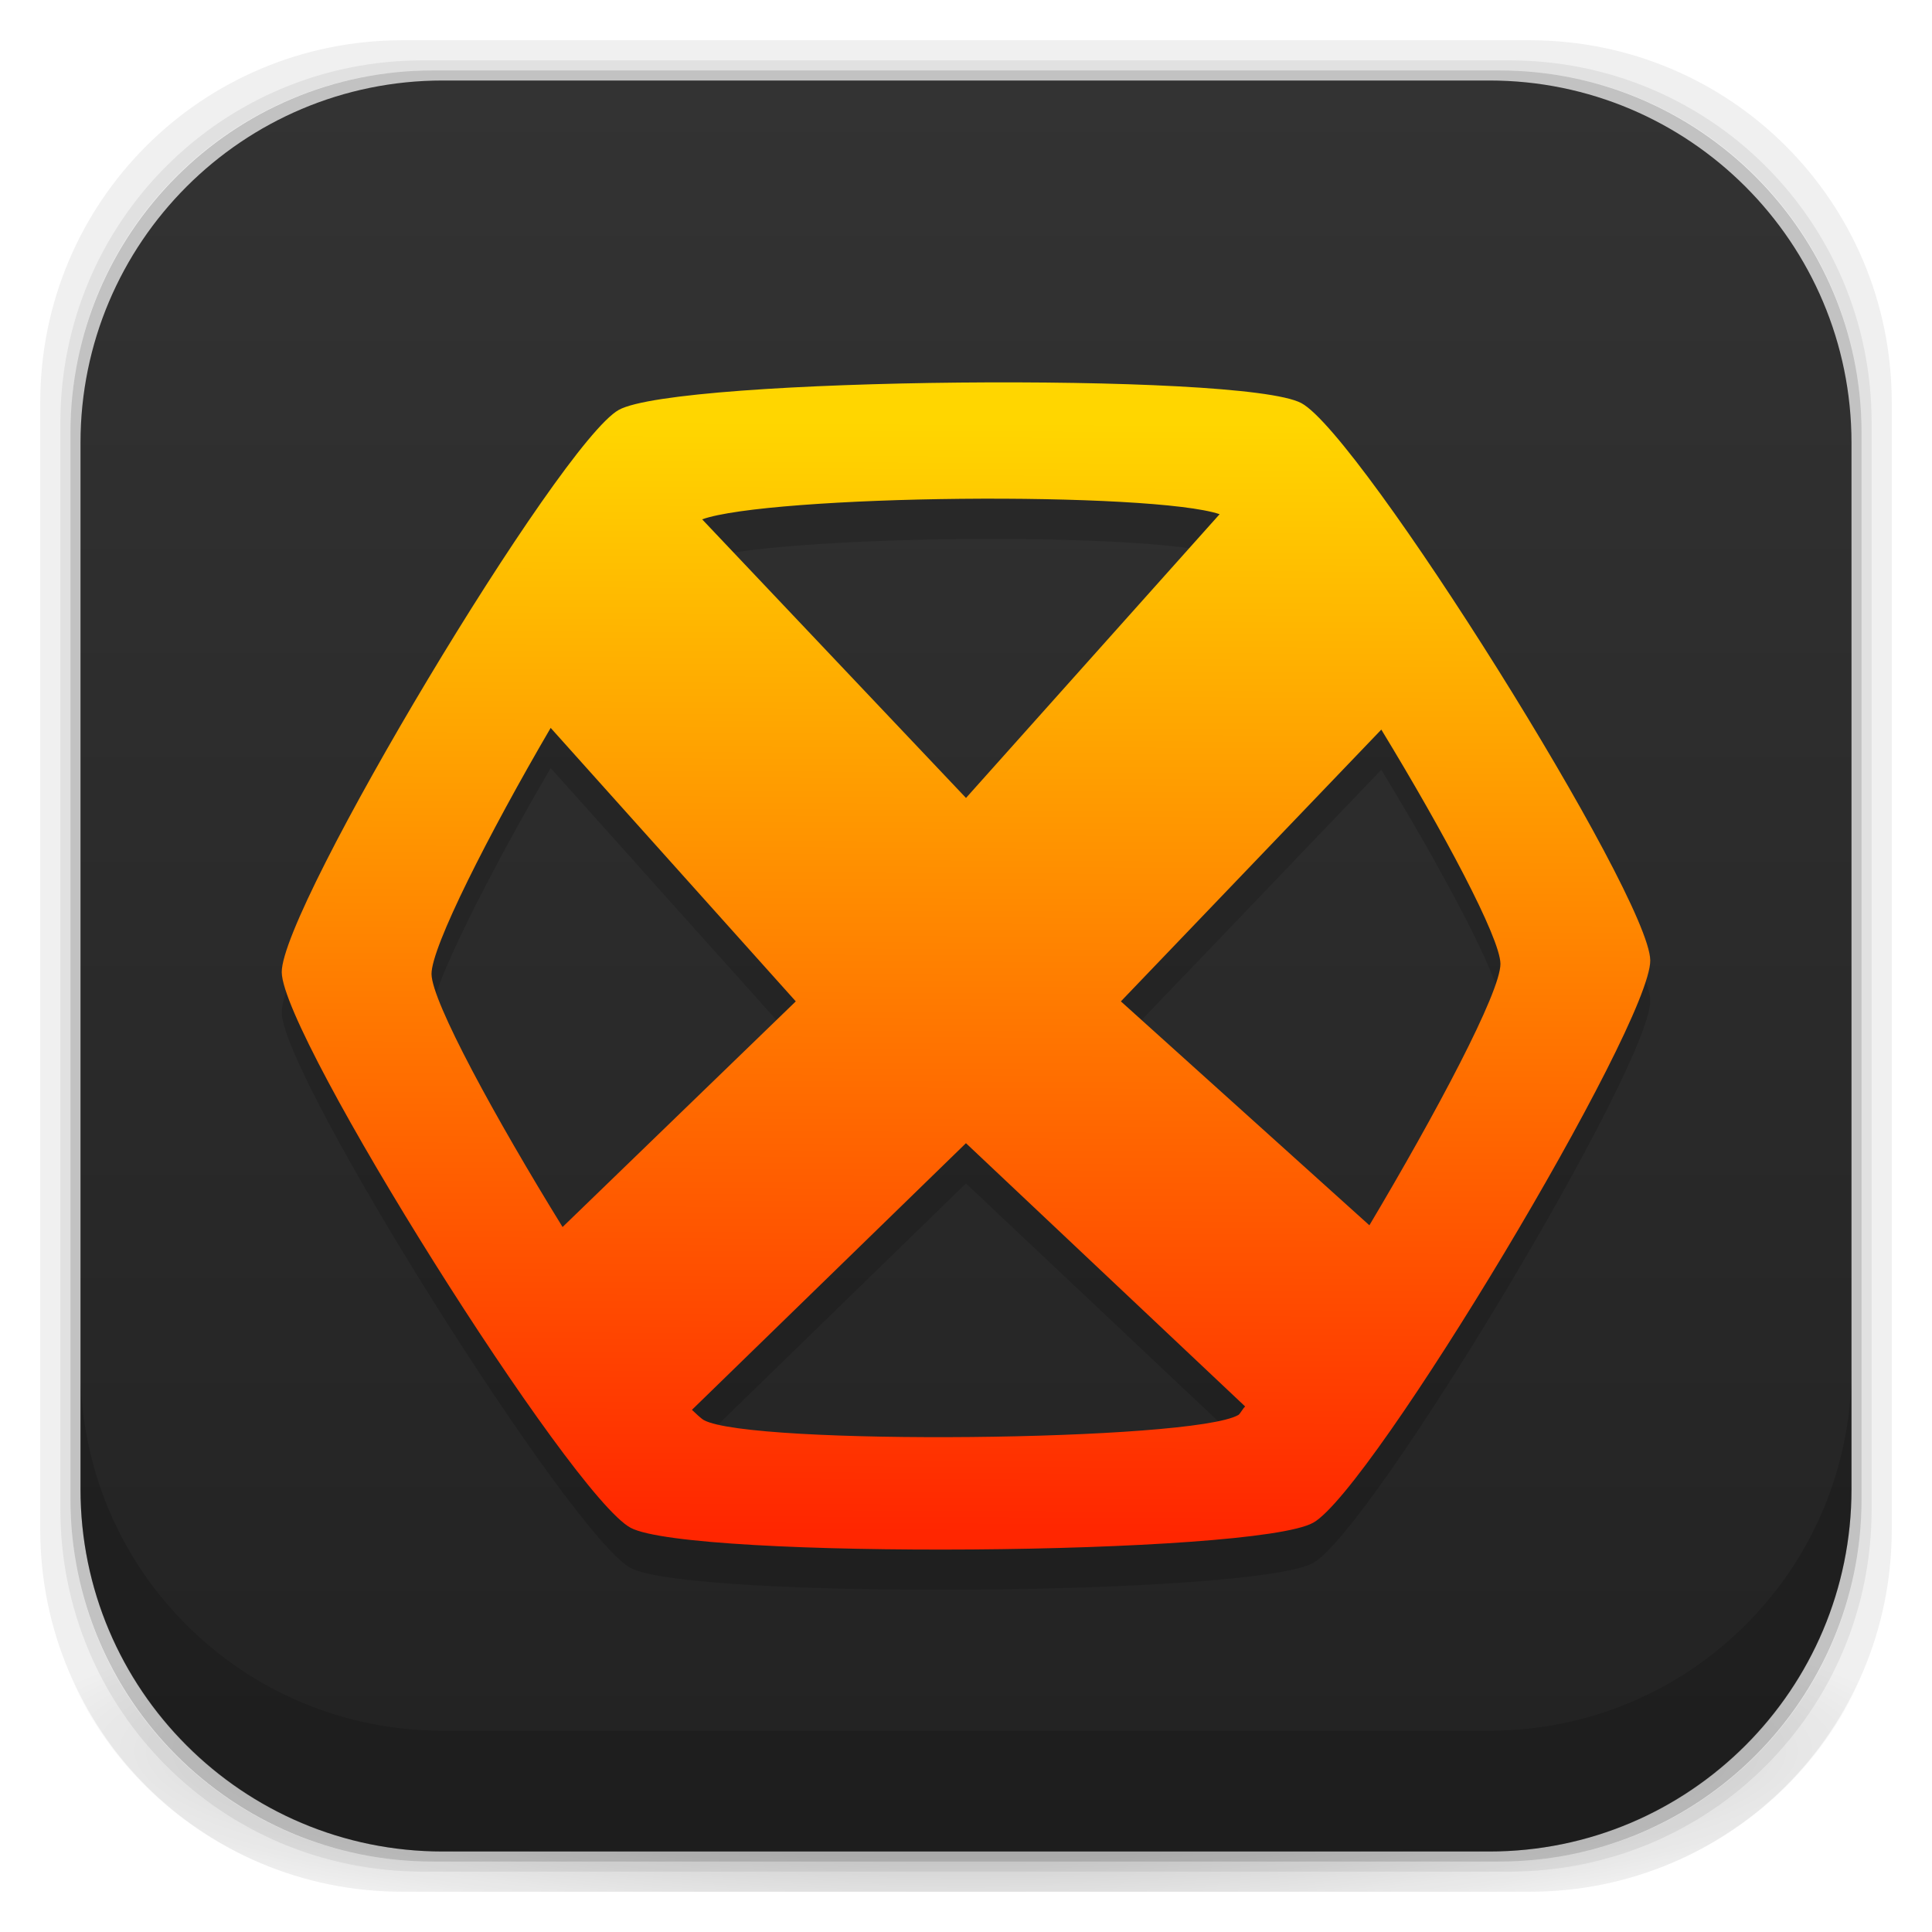
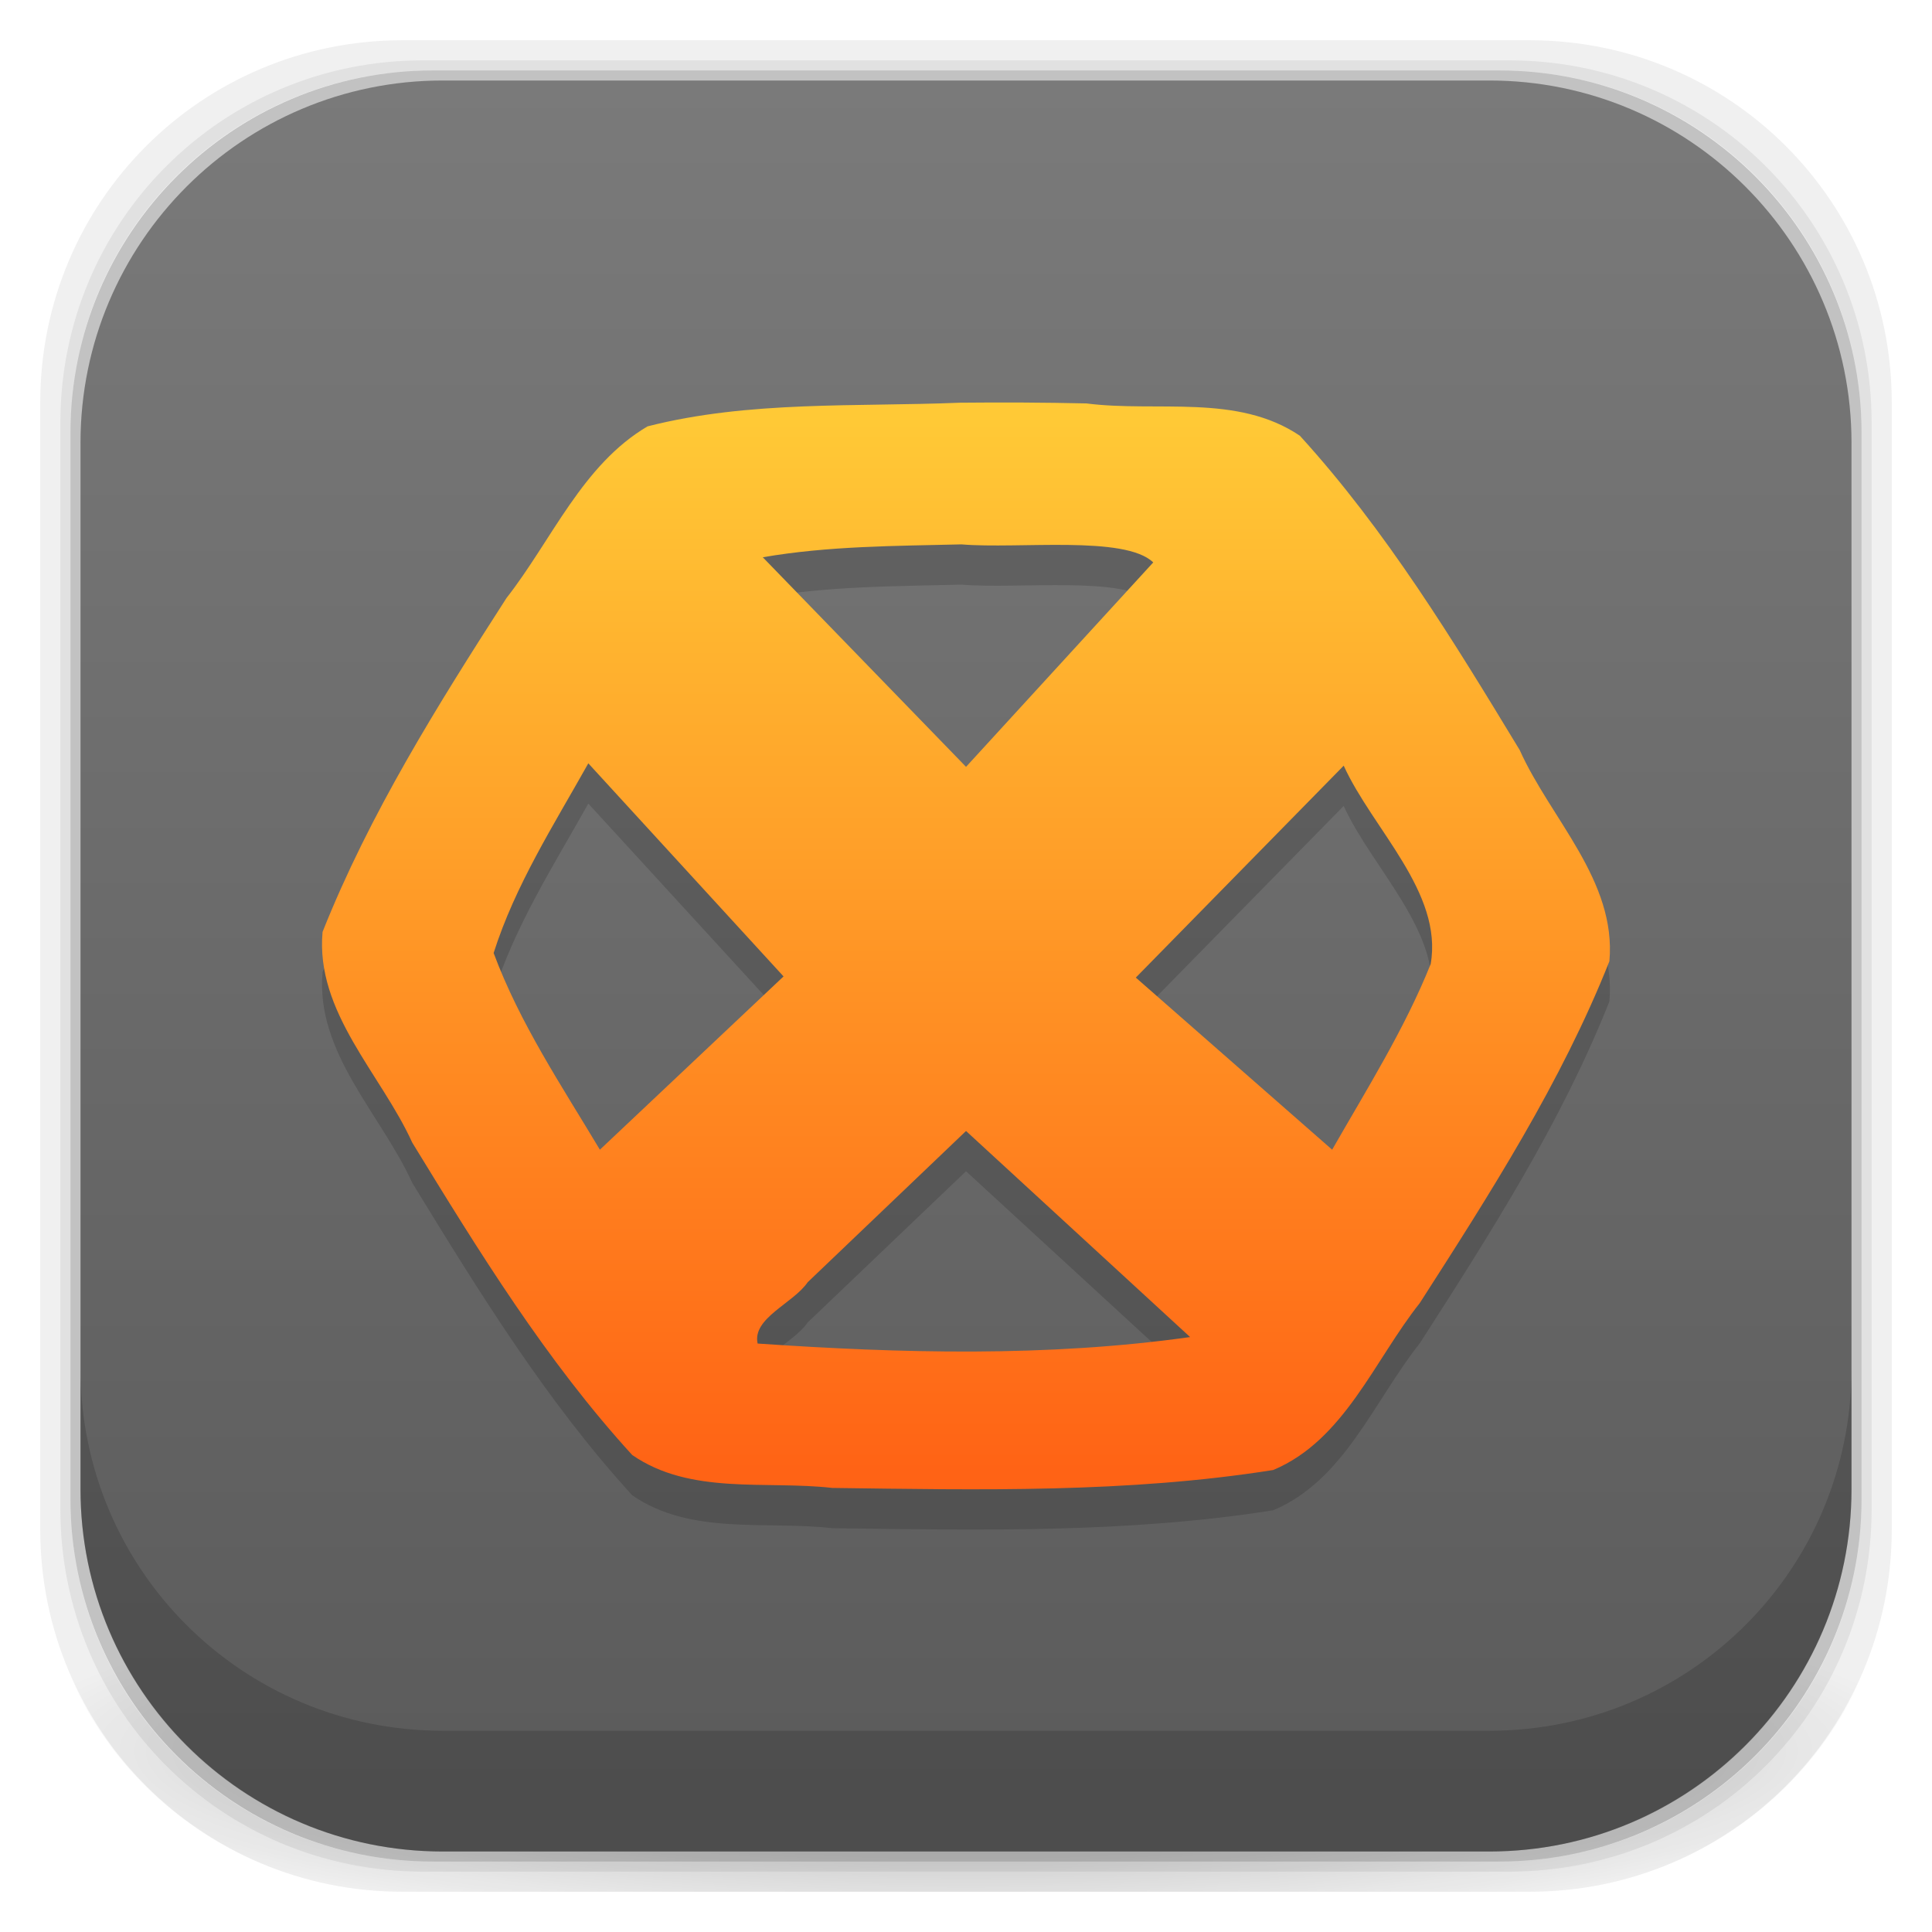
<svg xmlns="http://www.w3.org/2000/svg" xmlns:xlink="http://www.w3.org/1999/xlink" width="48" height="48" id="svg4230" version="1.1">
  <defs id="defs4232">
    <linearGradient id="linearGradient3796">
-       <stop style="stop-color:#f7f7f7;stop-opacity:1;" offset="0" id="stop3798" />
-       <stop style="stop-color:#ececec;stop-opacity:1;" offset="1" id="stop3800" />
-     </linearGradient>
-     <linearGradient id="linearGradient4524">
-       <stop style="stop-color:#222222;stop-opacity:1;" offset="0" id="stop4526" />
-       <stop style="stop-color:#333333;stop-opacity:1;" offset="1" id="stop4528" />
+       <stop style="stop-color:#7a7a7a;stop-opacity:1;" offset="0" id="stop3798" />
+       <stop style="stop-color:#5a5a5a;stop-opacity:1;" offset="1" id="stop3800" />
    </linearGradient>
    <linearGradient id="linearGradient4243">
      <stop style="stop-color:#000000;stop-opacity:1;" offset="0" id="stop4245" />
      <stop style="stop-color:#000000;stop-opacity:0;" offset="1" id="stop4247" />
    </linearGradient>
    <radialGradient xlink:href="#linearGradient4243" id="radialGradient4274" gradientUnits="userSpaceOnUse" gradientTransform="matrix(1.043478,0,0,0.1956518,-1.04348,35.18481)" cx="24" cy="42.5" fx="24" fy="42.5" r="23" />
-     <linearGradient xlink:href="#linearGradient4524" id="linearGradient4530" x1="24" y1="46" x2="24" y2="2" gradientUnits="userSpaceOnUse" />
-     <linearGradient id="linearGradient3068-1">
-       <stop style="stop-color:#dfdfdf;stop-opacity:1;" offset="0" id="stop3070-5" />
-       <stop style="stop-color:#ffffff;stop-opacity:1;" offset="1" id="stop3072-7" />
+     <linearGradient xlink:href="#linearGradient3796" id="linearGradient4530" x1="24" y1="46" x2="24" y2="2" gradientUnits="userSpaceOnUse" gradientTransform="translate(0,-47.99997)" />
+     <linearGradient xlink:href="#linearGradient2289-4-2" id="linearGradient3935" x1="25" y1="37" x2="25" y2="10" gradientUnits="userSpaceOnUse" gradientTransform="matrix(1.0625,0,0,1.037037,-1.499999,-1.370388)" />
+     <filter style="color-interpolation-filters:sRGB;" id="filter3183-8">
+       <feFlood result="flood" flood-color="rgb(0,0,0)" flood-opacity="0.3" id="feFlood3185-9" />
+       <feComposite result="composite1" operator="in" in="flood" in2="SourceGraphic" id="feComposite3187-5" />
+       <feGaussianBlur result="blur" stdDeviation="2" in="composite" id="feGaussianBlur3189-8" />
+       <feOffset result="offset" dy="2" dx="0" id="feOffset3191-2" />
+       <feComposite result="composite2" operator="over" in="SourceGraphic" in2="offset" id="feComposite3193-8" />
+     </filter>
+     <linearGradient y2="1.56" x2="47.225" y1="91.825" x1="46.882" gradientTransform="matrix(0.5144562,0,0,0.5385659,7.347735,6.945013)" gradientUnits="userSpaceOnUse" id="linearGradient3133-4" xlink:href="#linearGradient2289-4-2" />
+     <linearGradient id="linearGradient2289-4-2">
+       <stop style="stop-color:#ff6315;stop-opacity:1;" offset="0" id="stop2291-0-5" />
+       <stop style="stop-color:#ffc936;stop-opacity:1;" offset="1" id="stop2293-9-2" />
    </linearGradient>
-     <linearGradient xlink:href="#linearGradient3068-1" id="linearGradient4245" x1="24.231" y1="1043.135" x2="24.231" y2="1010.48" gradientUnits="userSpaceOnUse" />
-     <linearGradient xlink:href="#linearGradient3796" id="linearGradient3802" x1="24" y1="1015.362" x2="24" y2="1039.362" gradientUnits="userSpaceOnUse" />
-     <radialGradient r="48" fy="60.211" fx="37.436" cy="60.211" cx="37.436" gradientUnits="userSpaceOnUse" id="radialGradient3977" xlink:href="#linearGradient4278" />
-     <radialGradient r="48" fy="64" fx="64" cy="64" cx="64" gradientUnits="userSpaceOnUse" id="radialGradient3975" xlink:href="#linearGradient3894" />
-     <radialGradient r="48" fy="64" fx="64" cy="64" cx="64" gradientUnits="userSpaceOnUse" id="radialGradient4333" xlink:href="#linearGradient4273" />
-     <radialGradient r="48" fy="64" fx="64" cy="64" cx="64" gradientUnits="userSpaceOnUse" id="radialGradient4274-0" xlink:href="#linearGradient4273" />
-     <linearGradient y2="989.362" x2="105.026" y1="989.362" x1="25.026" gradientUnits="userSpaceOnUse" id="linearGradient5541" xlink:href="#linearGradient5285" />
-     <linearGradient y2="988.362" x2="104" y1="988.362" x1="24" gradientUnits="userSpaceOnUse" id="linearGradient5535" xlink:href="#linearGradient5273" />
-     <linearGradient gradientUnits="userSpaceOnUse" y2="989.362" x2="105.026" y1="989.362" x1="25.026" id="linearGradient5305" xlink:href="#linearGradient5285" />
-     <linearGradient gradientUnits="userSpaceOnUse" y2="988.362" x2="104" y1="988.362" x1="24" id="linearGradient5271" xlink:href="#linearGradient5273" />
-     <linearGradient gradientUnits="userSpaceOnUse" y2="64" x2="110" y1="64" x1="18" id="linearGradient5244" xlink:href="#linearGradient5246" />
-     <radialGradient r="48" fy="64" fx="64" cy="64" cx="64" gradientUnits="userSpaceOnUse" id="radialGradient4446" xlink:href="#linearGradient4273" />
-     <radialGradient gradientUnits="userSpaceOnUse" r="48" fy="64" fx="64" cy="64" cx="64" id="radialGradient4265" xlink:href="#linearGradient4273" />
-     <linearGradient id="linearGradient4273">
-       <stop id="stop4275" offset="0" style="stop-color:#d1ecff;stop-opacity:1;" />
-       <stop style="stop-color:#b9d2ff;stop-opacity:1;" offset="0.95" id="stop3948" />
-       <stop id="stop4277" offset="1" style="stop-color:#bebebe;stop-opacity:1;" />
-     </linearGradient>
-     <linearGradient id="linearGradient5246">
-       <stop style="stop-color:#ffffff;stop-opacity:0.514;" offset="0" id="stop5248" />
-       <stop style="stop-color:#ffffff;stop-opacity:0;" offset="1" id="stop5250" />
-     </linearGradient>
-     <linearGradient id="linearGradient5273">
-       <stop style="stop-color:#000000;stop-opacity:1;" offset="0" id="stop5275" />
-       <stop id="stop3959" offset="0.13" style="stop-color:#000000;stop-opacity:1;" />
-       <stop id="stop5279" offset="0.5" style="stop-color:#ffffff;stop-opacity:1;" />
-       <stop style="stop-color:#000000;stop-opacity:1;" offset="0.87" id="stop3957" />
-       <stop style="stop-color:#000000;stop-opacity:1;" offset="1" id="stop5277" />
-     </linearGradient>
-     <linearGradient id="linearGradient5285">
-       <stop id="stop5287" offset="0" style="stop-color:#000000;stop-opacity:1;" />
-       <stop style="stop-color:#000000;stop-opacity:1;" offset="0.036" id="stop3951" />
-       <stop style="stop-color:#ffffff;stop-opacity:1;" offset="0.105" id="stop3949" />
-       <stop style="stop-color:#000000;stop-opacity:1;" offset="0.161" id="stop5299" />
-       <stop id="stop3953" offset="0.5" style="stop-color:#000000;stop-opacity:1;" />
-       <stop style="stop-color:#000000;stop-opacity:1;" offset="0.635" id="stop5297" />
-       <stop style="stop-color:#ffffff;stop-opacity:1;" offset="0.803" id="stop5295" />
-       <stop id="stop3955" offset="0.905" style="stop-color:#000000;stop-opacity:1;" />
-       <stop id="stop5289" offset="1" style="stop-color:#000000;stop-opacity:1;" />
-     </linearGradient>
-     <linearGradient id="linearGradient4278">
-       <stop id="stop4280" offset="0" style="stop-color:#ffffff;stop-opacity:0.98;" />
-       <stop id="stop4282" offset="1" style="stop-color:#ffffff;stop-opacity:0;" />
-     </linearGradient>
-     <linearGradient id="linearGradient3894">
-       <stop style="stop-color:#d2d2d2;stop-opacity:1;" offset="0" id="stop3896" />
-       <stop id="stop3902" offset="0.98" style="stop-color:#bebebe;stop-opacity:1;" />
-       <stop style="stop-color:#ffffff;stop-opacity:1;" offset="1" id="stop3898" />
-     </linearGradient>
-     <filter style="color-interpolation-filters:sRGB;" id="filter3183">
-       <feFlood result="flood" flood-color="rgb(0,0,0)" flood-opacity="0.3" id="feFlood3185" />
-       <feComposite result="composite1" operator="in" in="flood" in2="SourceGraphic" id="feComposite3187" />
-       <feGaussianBlur result="blur" stdDeviation="2" in="composite" id="feGaussianBlur3189" />
-       <feOffset result="offset" dy="2" dx="0" id="feOffset3191" />
-       <feComposite result="composite2" operator="over" in="SourceGraphic" in2="offset" id="feComposite3193" />
-     </filter>
-     <filter style="color-interpolation-filters:sRGB;" id="filter3135">
-       <feFlood result="flood" flood-color="rgb(0,0,0)" flood-opacity="0.2" id="feFlood3137" />
-       <feComposite result="composite1" operator="in" in="flood" in2="SourceGraphic" id="feComposite3139" />
-       <feGaussianBlur result="blur" stdDeviation="1" in="composite" id="feGaussianBlur3141" />
-       <feOffset result="offset" dy="1" dx="0" id="feOffset3143" />
-       <feComposite result="composite2" operator="over" in="SourceGraphic" in2="offset" id="feComposite3145" />
-     </filter>
-     <filter style="color-interpolation-filters:sRGB;" id="filter3670">
-       <feFlood result="flood" flood-color="rgb(0,0,0)" flood-opacity="0.2" id="feFlood3672" />
-       <feComposite result="composite1" operator="in" in="flood" in2="SourceGraphic" id="feComposite3674" />
-       <feGaussianBlur result="blur" stdDeviation="1.5" in="composite" id="feGaussianBlur3676" />
-       <feOffset result="offset" dy="4" dx="0" id="feOffset3678" />
-       <feComposite result="fbSourceGraphic" operator="over" in="SourceGraphic" in2="offset" id="feComposite3680" />
-       <feColorMatrix id="feColorMatrix3682" values="0 0 0 -1 0 0 0 0 -1 0 0 0 0 -1 0 0 0 0 1 0" in="fbSourceGraphic" result="fbSourceGraphicAlpha" />
-       <feFlood in="fbSourceGraphic" result="flood" flood-color="rgb(0,0,0)" flood-opacity="0.2" id="feFlood3684" />
-       <feComposite result="composite1" operator="in" in="flood" in2="fbSourceGraphic" id="feComposite3686" />
-       <feGaussianBlur result="blur" stdDeviation="1.5" in="composite" id="feGaussianBlur3688" />
-       <feOffset result="offset" dy="2" dx="0" id="feOffset3690" />
-       <feComposite result="fbSourceGraphic" operator="over" in="fbSourceGraphic" in2="offset" id="feComposite3692" />
-       <feColorMatrix id="feColorMatrix3706" values="0 0 0 -1 0 0 0 0 -1 0 0 0 0 -1 0 0 0 0 1 0" in="fbSourceGraphic" result="fbSourceGraphicAlpha" />
-       <feFlood in="fbSourceGraphic" result="flood" flood-color="rgb(255,255,255)" flood-opacity="0.2" id="feFlood3708" />
-       <feComposite result="composite1" operator="in" in="flood" in2="fbSourceGraphic" id="feComposite3710" />
-       <feGaussianBlur result="blur" stdDeviation="1" in="composite" id="feGaussianBlur3712" />
-       <feOffset result="offset" dy="1" dx="0" id="feOffset3714" />
-       <feComposite result="fbSourceGraphic" operator="over" in="fbSourceGraphic" in2="offset" id="feComposite3716" />
-       <feColorMatrix id="feColorMatrix3123" values="0 0 0 -1 0 0 0 0 -1 0 0 0 0 -1 0 0 0 0 1 0" in="fbSourceGraphic" result="fbSourceGraphicAlpha" />
-       <feFlood in="fbSourceGraphic" result="flood" flood-color="rgb(0,0,0)" flood-opacity="0.2" id="feFlood3125" />
-       <feComposite result="composite1" operator="in" in="flood" in2="fbSourceGraphic" id="feComposite3127" />
-       <feGaussianBlur result="blur" stdDeviation="1" in="composite" id="feGaussianBlur3129" />
-       <feOffset result="offset" dy="2" dx="0" id="feOffset3131" />
-       <feComposite result="composite2" operator="over" in="fbSourceGraphic" in2="offset" id="feComposite3133" />
-     </filter>
-     <filter style="color-interpolation-filters:sRGB;" id="filter3138">
-       <feFlood result="flood" flood-color="rgb(0,0,0)" flood-opacity="0.33" id="feFlood3140" />
-       <feComposite result="composite1" operator="in" in="flood" in2="SourceGraphic" id="feComposite3142" />
-       <feGaussianBlur result="blur" stdDeviation="2" in="composite" id="feGaussianBlur3144" />
-       <feOffset result="offset" dy="1" dx="4" id="feOffset3146" />
-       <feComposite result="composite2" operator="over" in="SourceGraphic" in2="offset" id="feComposite3148" />
-     </filter>
-     <linearGradient y2="20.593" x2="72.349" y1="77.797" x1="16.889" gradientTransform="matrix(0.5144562,0,0,0.5385659,-120.3871,-29.36044)" gradientUnits="userSpaceOnUse" id="linearGradient3136" xlink:href="#linearGradient2289-4" />
-     <linearGradient y2="1.56" x2="47.225" y1="91.825" x1="46.882" gradientTransform="matrix(0.5144562,0,0,0.5385659,7.347735,6.945013)" gradientUnits="userSpaceOnUse" id="linearGradient3133" xlink:href="#linearGradient2289-4" />
-     <linearGradient id="linearGradient2289-4">
-       <stop style="stop-color:#ff2600;stop-opacity:1;" offset="0" id="stop2291-0" />
-       <stop style="stop-color:#ffd600;stop-opacity:1;" offset="1" id="stop2293-9" />
-     </linearGradient>
-     <linearGradient xlink:href="#linearGradient2289-4" id="linearGradient1335-4" gradientUnits="userSpaceOnUse" gradientTransform="matrix(0.545166,0,0,0.544959,0.186963,35.29511)" x1="16.889" y1="77.797" x2="72.349" y2="20.593" />
-     <linearGradient xlink:href="#linearGradient2289-4" id="linearGradient1337-8" gradientUnits="userSpaceOnUse" gradientTransform="matrix(0.545166,0,0,0.544959,0.186963,35.29511)" x1="16.889" y1="77.797" x2="16.889" y2="19.001" />
-     <linearGradient xlink:href="#linearGradient2289-4" id="linearGradient1317-8" gradientUnits="userSpaceOnUse" gradientTransform="matrix(0.735969,0,0,0.735801,-2.052758,-16.66733)" x1="16.889" y1="77.797" x2="72.349" y2="20.593" />
-     <linearGradient xlink:href="#linearGradient2289-4" id="linearGradient1319-2" gradientUnits="userSpaceOnUse" gradientTransform="matrix(0.735969,0,0,0.735801,-2.052758,-16.66733)" x1="16.889" y1="77.797" x2="16.889" y2="19.001" />
-     <linearGradient xlink:href="#linearGradient2289-4" id="linearGradient1320-4" gradientUnits="userSpaceOnUse" gradientTransform="matrix(0.735969,0,0,0.735801,-2.172329,-1.111016)" x1="16.889" y1="77.797" x2="72.349" y2="20.593" />
-     <linearGradient xlink:href="#linearGradient2289-4" id="linearGradient1322-5" gradientUnits="userSpaceOnUse" gradientTransform="matrix(0.735969,0,0,0.735801,-2.172329,-1.111016)" x1="16.889" y1="77.797" x2="16.889" y2="19.001" />
-     <linearGradient xlink:href="#linearGradient2289-4" id="linearGradient1328" gradientUnits="userSpaceOnUse" gradientTransform="matrix(0.735969,0,0,0.735801,-2.172329,-1.111016)" x1="16.889" y1="77.797" x2="72.349" y2="20.593" />
-     <linearGradient xlink:href="#linearGradient2289-4" id="linearGradient1330" gradientUnits="userSpaceOnUse" gradientTransform="matrix(0.735969,0,0,0.735801,-2.172329,-1.111016)" x1="16.889" y1="77.797" x2="16.889" y2="19.001" />
-     <filter style="color-interpolation-filters:sRGB;" id="filter4123">
-       <feFlood result="flood" flood-color="rgb(0,0,0)" flood-opacity="0.33" id="feFlood4125" />
-       <feComposite result="composite1" operator="in" in="flood" in2="SourceGraphic" id="feComposite4127" />
-       <feGaussianBlur result="blur" stdDeviation="2" in="composite" id="feGaussianBlur4129" />
-       <feOffset result="offset" dy="1" dx="4" id="feOffset4131" />
-       <feComposite result="composite2" operator="over" in="SourceGraphic" in2="offset" id="feComposite4133" />
-     </filter>
-     <filter style="color-interpolation-filters:sRGB;" id="filter4111">
-       <feFlood result="flood" flood-color="rgb(0,0,0)" flood-opacity="0.33" id="feFlood4113" />
-       <feComposite result="composite1" operator="in" in="flood" in2="SourceGraphic" id="feComposite4115" />
-       <feGaussianBlur result="blur" stdDeviation="2" in="composite" id="feGaussianBlur4117" />
-       <feOffset result="offset" dy="1" dx="4" id="feOffset4119" />
-       <feComposite result="composite2" operator="over" in="SourceGraphic" in2="offset" id="feComposite4121" />
-     </filter>
-     <linearGradient y2="5.69" x2="31.559" y1="60.112" x1="31.373" gradientTransform="matrix(0.9496921,0,0,0.8932681,1.671696,2.702564)" gradientUnits="userSpaceOnUse" id="linearGradient4101" xlink:href="#linearGradient2289-4" />
-     <linearGradient gradientTransform="translate(-70.00357,-2.298097)" y2="10.613" x2="100.409" y1="59.934" x1="99.349" gradientUnits="userSpaceOnUse" id="linearGradient4098" xlink:href="#linearGradient2289" />
-     <linearGradient y2="10.613" x2="100.409" y1="59.934" x1="99.349" gradientUnits="userSpaceOnUse" id="linearGradient4096" xlink:href="#linearGradient2289" />
-     <linearGradient y2="10.613" x2="100.409" y1="59.934" x1="99.349" gradientUnits="userSpaceOnUse" id="linearGradient4093" xlink:href="#linearGradient2289" />
-     <linearGradient gradientUnits="userSpaceOnUse" y2="10.613" x2="100.409" y1="59.934" x1="99.349" id="linearGradient4089" xlink:href="#linearGradient2289" />
-     <filter style="color-interpolation-filters:sRGB;" id="filter3293">
-       <feFlood result="flood" flood-color="rgb(0,0,0)" flood-opacity="0.33" id="feFlood3295" />
-       <feComposite result="composite1" operator="in" in="flood" in2="SourceGraphic" id="feComposite3297" />
-       <feGaussianBlur result="blur" stdDeviation="2" in="composite" id="feGaussianBlur3299" />
-       <feOffset result="offset" dy="1" dx="4" id="feOffset3301" />
-       <feComposite result="composite2" operator="over" in="SourceGraphic" in2="offset" id="feComposite3303" />
-     </filter>
-     <filter style="color-interpolation-filters:sRGB;" id="filter3281">
-       <feFlood result="flood" flood-color="rgb(0,0,0)" flood-opacity="0.33" id="feFlood3283" />
-       <feComposite result="composite1" operator="in" in="flood" in2="SourceGraphic" id="feComposite3285" />
-       <feGaussianBlur result="blur" stdDeviation="2" in="composite" id="feGaussianBlur3287" />
-       <feOffset result="offset" dy="1" dx="4" id="feOffset3289" />
-       <feComposite result="composite2" operator="over" in="SourceGraphic" in2="offset" id="feComposite3291" />
-     </filter>
-     <linearGradient gradientTransform="matrix(0.9989493,0,0,0.9754913,-3.182906,4.465557)" y2="5.489" x2="34.467" y1="53.509" x1="34.622" gradientUnits="userSpaceOnUse" id="linearGradient3070" xlink:href="#linearGradient2289" />
-     <linearGradient y2="5.489" x2="34.467" y1="53.509" x1="34.622" gradientUnits="userSpaceOnUse" id="linearGradient3030" xlink:href="#linearGradient2289" />
-     <linearGradient gradientUnits="userSpaceOnUse" y2="5.489" x2="34.467" y1="53.509" x1="34.622" id="linearGradient3011" xlink:href="#linearGradient2289" />
-     <linearGradient y2="25.771" x2="129.208" y1="78.743" x1="130.267" gradientTransform="matrix(0.735969,0,0,0.735801,-160.1066,-7.191406)" gradientUnits="userSpaceOnUse" id="linearGradient2997" xlink:href="#linearGradient2289" />
-     <linearGradient y2="19.001" x2="16.889" y1="77.797" x1="16.889" gradientTransform="matrix(0.735969,0,0,0.735801,-2.172329,-1.111016)" gradientUnits="userSpaceOnUse" id="linearGradient1322" xlink:href="#linearGradient2289" />
-     <linearGradient y2="20.593" x2="72.349" y1="77.797" x1="16.889" gradientTransform="matrix(0.735969,0,0,0.735801,-2.172329,-1.111016)" gradientUnits="userSpaceOnUse" id="linearGradient1320" xlink:href="#linearGradient2289" />
-     <linearGradient y2="19.001" x2="16.889" y1="77.797" x1="16.889" gradientTransform="matrix(0.735969,0,0,0.735801,-2.052758,-16.66733)" gradientUnits="userSpaceOnUse" id="linearGradient1319" xlink:href="#linearGradient2289" />
-     <linearGradient y2="20.593" x2="72.349" y1="77.797" x1="16.889" gradientTransform="matrix(0.735969,0,0,0.735801,-2.052758,-16.66733)" gradientUnits="userSpaceOnUse" id="linearGradient1317" xlink:href="#linearGradient2289" />
-     <linearGradient y2="19.001" x2="16.889" y1="77.797" x1="16.889" gradientTransform="matrix(0.545166,0,0,0.544959,0.186963,35.29511)" gradientUnits="userSpaceOnUse" id="linearGradient1337" xlink:href="#linearGradient2289" />
-     <linearGradient y2="20.593" x2="72.349" y1="77.797" x1="16.889" gradientTransform="matrix(0.545166,0,0,0.544959,0.186963,35.29511)" gradientUnits="userSpaceOnUse" id="linearGradient1335" xlink:href="#linearGradient2289" />
-     <linearGradient id="linearGradient2289">
-       <stop id="stop2291" offset="0" style="stop-color:#ff2600;stop-opacity:1;" />
-       <stop id="stop2293" offset="1" style="stop-color:#ffd600;stop-opacity:1;" />
-     </linearGradient>
-     <linearGradient xlink:href="#linearGradient2289-4" id="linearGradient3426" gradientUnits="userSpaceOnUse" gradientTransform="matrix(0.5144562,0,0,0.5385659,7.347735,6.945013)" x1="46.882" y1="91.825" x2="47.225" y2="1.56" />
-     <linearGradient xlink:href="#linearGradient2289-4" id="linearGradient3428" gradientUnits="userSpaceOnUse" gradientTransform="matrix(0.9496921,0,0,0.8932681,1.671696,2.702564)" x1="31.373" y1="60.112" x2="31.559" y2="5.69" />
-     <linearGradient xlink:href="#linearGradient2289-4" id="linearGradient4267" gradientUnits="userSpaceOnUse" gradientTransform="matrix(0.396826,0,0,0.3732495,54.69945,36.15624)" x1="31.373" y1="60.112" x2="31.559" y2="5.69" />
-     <linearGradient xlink:href="#linearGradient2289-4" id="linearGradient4269" gradientUnits="userSpaceOnUse" gradientTransform="matrix(0.214964,0,0,0.2250382,57.07116,37.92894)" x1="46.882" y1="91.825" x2="47.225" y2="1.56" />
-     <linearGradient xlink:href="#linearGradient2289-4" id="linearGradient4272" gradientUnits="userSpaceOnUse" gradientTransform="matrix(0.2908961,0,0,0.3058249,10.31026,10.00336)" x1="46.882" y1="91.825" x2="47.225" y2="1.56" />
+     <linearGradient y2="5.69" x2="31.559" y1="60.112" x1="31.373" gradientTransform="matrix(0.9496921,0,0,0.8932681,1.671696,2.702564)" gradientUnits="userSpaceOnUse" id="linearGradient4101-1" xlink:href="#linearGradient2289-4-2" />
+     <linearGradient xlink:href="#linearGradient2289-4-2" id="linearGradient4324" gradientUnits="userSpaceOnUse" gradientTransform="matrix(0.5144562,0,0,0.5385659,7.347735,6.945013)" x1="46.882" y1="91.825" x2="47.225" y2="1.56" />
+     <linearGradient xlink:href="#linearGradient2289-4-2" id="linearGradient4326" gradientUnits="userSpaceOnUse" gradientTransform="matrix(0.9496921,0,0,0.8932681,1.671696,2.702564)" x1="31.373" y1="60.112" x2="31.559" y2="5.69" />
+     <linearGradient xlink:href="#linearGradient2289-4-2" id="linearGradient4330" gradientUnits="userSpaceOnUse" gradientTransform="matrix(0.9496921,0,0,0.8932681,-72.3939,-2.461705)" x1="31.373" y1="60.112" x2="31.559" y2="5.69" />
+     <linearGradient xlink:href="#linearGradient2289-4-2" id="linearGradient4333" gradientUnits="userSpaceOnUse" gradientTransform="matrix(0.5144562,0,0,0.5385659,-66.71786,1.780745)" x1="46.882" y1="91.825" x2="47.225" y2="1.56" />
+     <linearGradient xlink:href="#linearGradient2289-4-2" id="linearGradient4347" gradientUnits="userSpaceOnUse" gradientTransform="matrix(0.5144562,0,0,0.5385659,-66.71786,1.780745)" x1="46.882" y1="91.825" x2="47.225" y2="1.56" />
+     <linearGradient xlink:href="#linearGradient2289-4-2" id="linearGradient4349" gradientUnits="userSpaceOnUse" gradientTransform="matrix(0.9496921,0,0,0.8932681,-72.3939,-2.461705)" x1="31.373" y1="60.112" x2="31.559" y2="5.69" />
+     <linearGradient xlink:href="#linearGradient2289-4-2" id="linearGradient4352" gradientUnits="userSpaceOnUse" gradientTransform="matrix(0.5059067,0,0,0.4801553,-42.6746,12.67981)" x1="31.373" y1="60.112" x2="31.559" y2="5.69" />
+     <linearGradient xlink:href="#linearGradient2289-4-2" id="linearGradient4355" gradientUnits="userSpaceOnUse" gradientTransform="matrix(0.2740539,0,0,0.2894934,-39.65094,14.96024)" x1="46.882" y1="91.825" x2="47.225" y2="1.56" />
+     <linearGradient xlink:href="#linearGradient2289-4-2" id="linearGradient4363" gradientUnits="userSpaceOnUse" gradientTransform="matrix(1.0625,0,0,1.037037,-50.49999,-2.33954)" x1="25" y1="37" x2="25" y2="10" />
+     <linearGradient xlink:href="#linearGradient2289-4-2" id="linearGradient4367" gradientUnits="userSpaceOnUse" gradientTransform="matrix(1.0625,0,0,1.037037,-1.499999,-1.370388)" x1="25" y1="37" x2="25" y2="10" />
+     <linearGradient xlink:href="#linearGradient2289-4-2" id="linearGradient4370" gradientUnits="userSpaceOnUse" gradientTransform="matrix(1.0625,0,0,1.037037,-1.499999,-1.370388)" x1="25" y1="37" x2="25" y2="10" />
+     <linearGradient xlink:href="#linearGradient2289-4-2" id="linearGradient4373" gradientUnits="userSpaceOnUse" gradientTransform="matrix(1.0625,0,0,1.037037,-1.499999,-1.370388)" x1="25" y1="37" x2="25" y2="10" />
+     <linearGradient xlink:href="#linearGradient2289-4-2" id="linearGradient4376" gradientUnits="userSpaceOnUse" gradientTransform="matrix(1.0625,0,0,1.037037,-1.499999,-1.370388)" x1="25" y1="37" x2="25" y2="10" />
+     <linearGradient xlink:href="#linearGradient2289-4-2" id="linearGradient4381" gradientUnits="userSpaceOnUse" gradientTransform="matrix(0.9756515,0,0,0.9653446,0.584418,0.8166912)" x1="25" y1="37" x2="25" y2="10" />
  </defs>
  <g id="layer3" style="display:inline">
    <path style="opacity:0.06;fill:#000000;fill-opacity:1;stroke:none" d="M 10,1 C 5.014,1 1,5.014 1,10 l 0,28 c 0,4.986 4.014,9 9,9 l 28,0 c 4.986,0 9,-4.014 9,-9 L 47,10 C 47,5.014 42.986,1 38,1 L 10,1 z m 0.5,0.5 27,0 c 4.986,0 9,4.014 9,9 l 0,27 c 0,4.986 -4.014,9 -9,9 l -27,0 c -4.986,0 -9,-4.014 -9,-9 l 0,-27 c 0,-4.986 4.014,-9 9,-9 z" id="rect3829" />
    <path style="opacity:0.12;fill:#000000;fill-opacity:1;stroke:none" d="m 10.5,1.5 c -4.986,0 -9,4.014 -9,9 l 0,27 c 0,4.986 4.014,9 9,9 l 27,0 c 4.986,0 9,-4.014 9,-9 l 0,-27 c 0,-4.986 -4.014,-9 -9,-9 l -27,0 z m 0.25,0.25 26.5,0 c 4.986,0 9,4.014 9,9 l 0,26.5 c 0,4.986 -4.014,9 -9,9 l -26.5,0 c -4.986,0 -9,-4.014 -9,-9 l 0,-26.5 c 0,-4.986 4.014,-9 9,-9 z" id="rect3827" />
    <rect style="opacity:0.24;fill:#000000;fill-opacity:1;stroke:none" id="rect3038-4" width="44.5" height="44.5" x="1.75" y="1.75" ry="9" rx="9" />
  </g>
  <g id="layer6" style="display:inline">
    <path style="opacity:0.3;fill:url(#radialGradient4274);fill-opacity:1;stroke:none" d="M 1.031,39 C 1.519,43.519 5.347,47 10,47 l 28,0 c 4.653,0 8.481,-3.481 8.969,-8 l -45.938,0 z" id="rect4241" />
  </g>
  <g id="layer2" style="display:inline">
-     <rect style="fill:url(#linearGradient4530);fill-opacity:1;stroke:none" id="rect3038" width="44" height="44" x="2" y="2" ry="9" rx="9" />
-     <path id="path3155" d="m 23.831,10.505 c -3.877,0.037 -7.727,0.272 -8.458,0.679 -1.462,0.816 -8.39,12.368 -8.373,13.972 0.017,1.604 7.19,13.014 8.669,13.802 1.479,0.788 15.496,0.689 16.958,-0.127 1.462,-0.816 8.39,-12.368 8.373,-13.972 -0.017,-1.604 -7.19,-13.057 -8.669,-13.845 -0.74,-0.394 -4.623,-0.547 -8.5,-0.51 z m 0.042,2.888 c 2.845,-0.028 5.611,0.105 6.428,0.382 l -6.301,7.05 -6.555,-6.922 c 0.814,-0.293 3.583,-0.482 6.428,-0.51 z m -10.192,5.691 6.09,6.795 -5.794,5.606 c -1.658,-2.686 -3.249,-5.597 -3.256,-6.285 -0.007,-0.666 1.417,-3.474 2.96,-6.115 z m 20.637,0.042 c 1.544,2.537 2.953,5.173 2.96,5.818 0.007,0.703 -1.614,3.739 -3.256,6.498 l -6.174,-5.563 6.47,-6.752 z m -10.318,10.277 6.935,6.54 c -0.057,0.051 -0.125,0.187 -0.169,0.212 -1.143,0.656 -12.122,0.761 -13.279,0.127 -0.065,-0.036 -0.205,-0.168 -0.296,-0.255 l 6.808,-6.625 z" style="fill:#000000;fill-opacity:1;fill-rule:evenodd;stroke:none;opacity:0.15" />
-     <path style="fill:url(#linearGradient4272);fill-opacity:1;fill-rule:evenodd;stroke:none" d="m 23.831,9.505 c -3.877,0.037 -7.727,0.272 -8.458,0.679 -1.462,0.816 -8.39,12.368 -8.373,13.972 0.017,1.604 7.19,13.014 8.669,13.802 1.479,0.788 15.496,0.689 16.958,-0.127 1.462,-0.816 8.39,-12.368 8.373,-13.972 C 40.983,22.256 33.81,10.803 32.331,10.015 31.591,9.621 27.708,9.468 23.831,9.505 z m 0.042,2.888 c 2.845,-0.028 5.611,0.105 6.428,0.382 l -6.301,7.05 -6.555,-6.922 c 0.814,-0.293 3.583,-0.482 6.428,-0.51 z m -10.192,5.691 6.09,6.795 -5.794,5.606 c -1.658,-2.686 -3.249,-5.597 -3.256,-6.285 -0.007,-0.666 1.417,-3.474 2.96,-6.115 z m 20.637,0.042 c 1.544,2.537 2.953,5.173 2.96,5.818 0.007,0.703 -1.614,3.739 -3.256,6.498 l -6.174,-5.563 6.47,-6.752 z m -10.318,10.277 6.935,6.54 c -0.057,0.051 -0.125,0.187 -0.169,0.212 -1.143,0.656 -12.122,0.761 -13.279,0.127 -0.065,-0.036 -0.205,-0.168 -0.296,-0.255 l 6.808,-6.625 z" id="path2297" />
+     <rect style="fill:url(#linearGradient4530);fill-opacity:1;stroke:none" id="rect3038" width="44" height="44" x="2" y="-46" ry="9" rx="9" transform="scale(1,-1)" />
+     <path id="path4383" d="m 23.857,11.005 c -2.588,0.107 -5.246,-0.056 -7.769,0.588 -1.621,0.954 -2.378,2.826 -3.505,4.266 -1.705,2.65 -3.4,5.356 -4.569,8.294 -0.181,1.997 1.455,3.53 2.229,5.236 1.651,2.698 3.33,5.424 5.463,7.759 1.451,1.004 3.316,0.631 4.97,0.819 3.652,0.049 7.339,0.129 10.956,-0.445 1.764,-0.738 2.511,-2.724 3.642,-4.148 1.746,-2.719 3.513,-5.476 4.711,-8.492 0.179,-2 -1.46,-3.535 -2.229,-5.248 -1.648,-2.716 -3.324,-5.46 -5.463,-7.808 -1.555,-1.051 -3.545,-0.576 -5.304,-0.803 -1.044,-0.024 -2.089,-0.027 -3.134,-0.018 z m 0.029,3.52 c 1.429,0.119 4.062,-0.231 4.766,0.448 -1.55,1.693 -3.1,3.386 -4.651,5.079 -1.683,-1.736 -3.367,-3.471 -5.05,-5.207 1.63,-0.282 3.288,-0.28 4.936,-0.32 z m -9.269,5.44 c 1.617,1.765 3.233,3.53 4.85,5.294 -1.521,1.435 -3.042,2.87 -4.563,4.305 -0.949,-1.587 -1.991,-3.14 -2.64,-4.887 0.536,-1.686 1.496,-3.183 2.353,-4.713 z m 18.767,0.058 c 0.718,1.577 2.471,3.152 2.161,4.928 -0.651,1.622 -1.585,3.103 -2.448,4.613 -1.626,-1.425 -3.252,-2.851 -4.878,-4.276 1.722,-1.755 3.443,-3.51 5.165,-5.265 z m -9.383,9.076 c 1.856,1.707 3.711,3.413 5.567,5.12 -3.555,0.501 -7.186,0.404 -10.745,0.161 -0.14,-0.632 0.887,-0.999 1.244,-1.524 1.311,-1.252 2.623,-2.505 3.934,-3.757 z" style="opacity:0.15;fill:#000000;fill-opacity:1;fill-rule:evenodd;stroke:none" />
+     <path style="fill:url(#linearGradient4381);fill-opacity:1;fill-rule:evenodd;stroke:none" d="m 23.857,10.005 c -2.588,0.107 -5.246,-0.056 -7.769,0.588 -1.621,0.954 -2.378,2.826 -3.505,4.266 -1.705,2.65 -3.4,5.356 -4.569,8.294 -0.181,1.997 1.455,3.53 2.229,5.236 1.651,2.698 3.33,5.424 5.463,7.759 1.451,1.004 3.316,0.631 4.97,0.819 3.652,0.049 7.339,0.129 10.956,-0.445 1.764,-0.738 2.511,-2.724 3.642,-4.148 1.746,-2.719 3.513,-5.476 4.711,-8.492 0.179,-2 -1.46,-3.535 -2.229,-5.248 C 36.11,15.918 34.434,13.173 32.295,10.826 30.739,9.775 28.75,10.249 26.991,10.023 25.946,9.999 24.901,9.995 23.857,10.005 z m 0.029,3.52 c 1.429,0.119 4.062,-0.231 4.766,0.448 -1.55,1.693 -3.1,3.386 -4.651,5.079 -1.683,-1.736 -3.367,-3.471 -5.05,-5.207 1.63,-0.282 3.288,-0.28 4.936,-0.32 z m -9.269,5.44 c 1.617,1.765 3.233,3.53 4.85,5.294 -1.521,1.435 -3.042,2.87 -4.563,4.305 -0.949,-1.587 -1.991,-3.14 -2.64,-4.887 0.536,-1.686 1.496,-3.183 2.353,-4.713 z m 18.767,0.058 c 0.718,1.577 2.471,3.152 2.161,4.928 -0.651,1.622 -1.585,3.103 -2.448,4.613 -1.626,-1.425 -3.252,-2.851 -4.878,-4.276 1.722,-1.755 3.443,-3.51 5.165,-5.265 z m -9.383,9.076 c 1.856,1.707 3.711,3.413 5.567,5.12 -3.555,0.501 -7.186,0.404 -10.745,0.161 -0.14,-0.632 0.887,-0.999 1.244,-1.524 1.311,-1.252 2.623,-2.505 3.934,-3.757 z" id="path4365" />
+     <path style="fill:none;filter:url(#filter3183-8)" d="m -59.425,50.518 c -4.943,-8.322 -11.745,-19.949 -11.698,-19.996 0.031,-0.031 0.502,0.289 1.047,0.712 0.544,0.423 1.041,0.769 1.104,0.769 0.063,0 2.633,4.277 5.711,9.503 l 5.597,9.503 2.159,0.007 2.159,0.007 -0.344,-0.585 c -0.189,-0.322 -3.072,-5.086 -6.408,-10.588 -3.335,-5.502 -6.064,-10.088 -6.064,-10.192 0,-0.104 0.246,-0.593 0.546,-1.087 0.3,-0.494 0.546,-0.942 0.546,-0.995 0,-0.053 -0.279,-0.097 -0.62,-0.097 -0.851,0 -1.095,-0.488 -1.095,-2.185 0,-1.907 -0.048,-1.868 2.305,-1.87 l 1.982,-0.002 1.052,-1.722 c 0.579,-0.947 1.052,-1.786 1.052,-1.864 0,-0.079 -0.83,-0.162 -1.844,-0.187 l -1.844,-0.044 4.481,-7.328 4.481,-7.328 12.467,-0.04 12.467,-0.04 0.518,0.855 0.518,0.855 2.336,0.043 2.336,0.043 2.743,4.521 c 1.508,2.487 4.136,6.819 5.839,9.627 1.703,2.808 3.158,5.106 3.232,5.106 0.257,0 0.132,-0.394 -0.411,-1.294 -0.3,-0.497 -0.545,-0.936 -0.545,-0.974 0,-0.039 0.311,-0.07 0.691,-0.07 0.575,0 0.699,-0.053 0.741,-0.318 0.036,-0.23 0.273,0.062 0.855,1.052 0.703,1.197 0.78,1.41 0.61,1.682 -0.107,0.171 -0.378,0.628 -0.602,1.013 l -0.407,0.702 0.534,0.857 c 0.294,0.472 0.536,0.95 0.537,1.064 0.002,0.113 -3.099,5.323 -6.89,11.576 l -6.893,11.37 -16.877,0 -16.877,0 -1.227,-2.066 z" id="path3077" />
+     <path id="path4361" d="m -25.169,8.036 c -3.877,0.036 -7.727,0.262 -8.458,0.656 -1.462,0.788 -8.39,11.942 -8.373,13.49 0.017,1.549 7.19,12.566 8.669,13.326 1.479,0.761 15.496,0.665 16.958,-0.123 1.462,-0.788 8.39,-11.942 8.373,-13.49 -0.017,-1.549 -7.19,-12.607 -8.669,-13.367 -0.74,-0.38 -4.623,-0.528 -8.5,-0.492 z m 0.042,2.788 c 2.845,-0.027 5.611,0.102 6.428,0.369 L -25,18 -31.555,11.316 c 0.814,-0.282 3.583,-0.465 6.428,-0.492 z m -10.192,5.495 6.09,6.561 -5.794,5.413 c -1.658,-2.594 -3.249,-5.404 -3.256,-6.069 -0.007,-0.643 1.417,-3.354 2.96,-5.905 z m 20.637,0.041 c 1.544,2.45 2.953,4.995 2.96,5.618 0.007,0.679 -1.614,3.61 -3.256,6.274 l -6.174,-5.372 6.47,-6.52 z M -25,26.283 l 6.935,6.315 c -0.057,0.049 -0.125,0.18 -0.169,0.205 -1.143,0.634 -12.122,0.735 -13.279,0.123 -0.065,-0.034 -0.205,-0.162 -0.296,-0.246 L -25,26.283 z" style="fill:url(#linearGradient4363);fill-opacity:1;fill-rule:evenodd;stroke:none" />
  </g>
  <g id="layer1" transform="translate(0,-1004.362)" style="display:inline" />
  <g id="layer4" style="display:inline">
    <path style="opacity:0.15;fill:#000000;fill-opacity:1;stroke:none" d="m 2,34 0,3 c 0,4.986 4.014,9 9,9 l 26,0 c 4.986,0 9,-4.014 9,-9 l 0,-3 c 0,4.986 -4.014,9 -9,9 L 11,43 C 6.014,43 2,38.986 2,34 Z" id="rect3038-42" />
  </g>
  <g id="layer7" style="display:none">
    <rect rx="9" ry="9" y="2" x="2" height="44" width="44" id="rect4169" style="fill:#abe1ad;fill-opacity:1;stroke:none;display:inline" />
  </g>
</svg>
